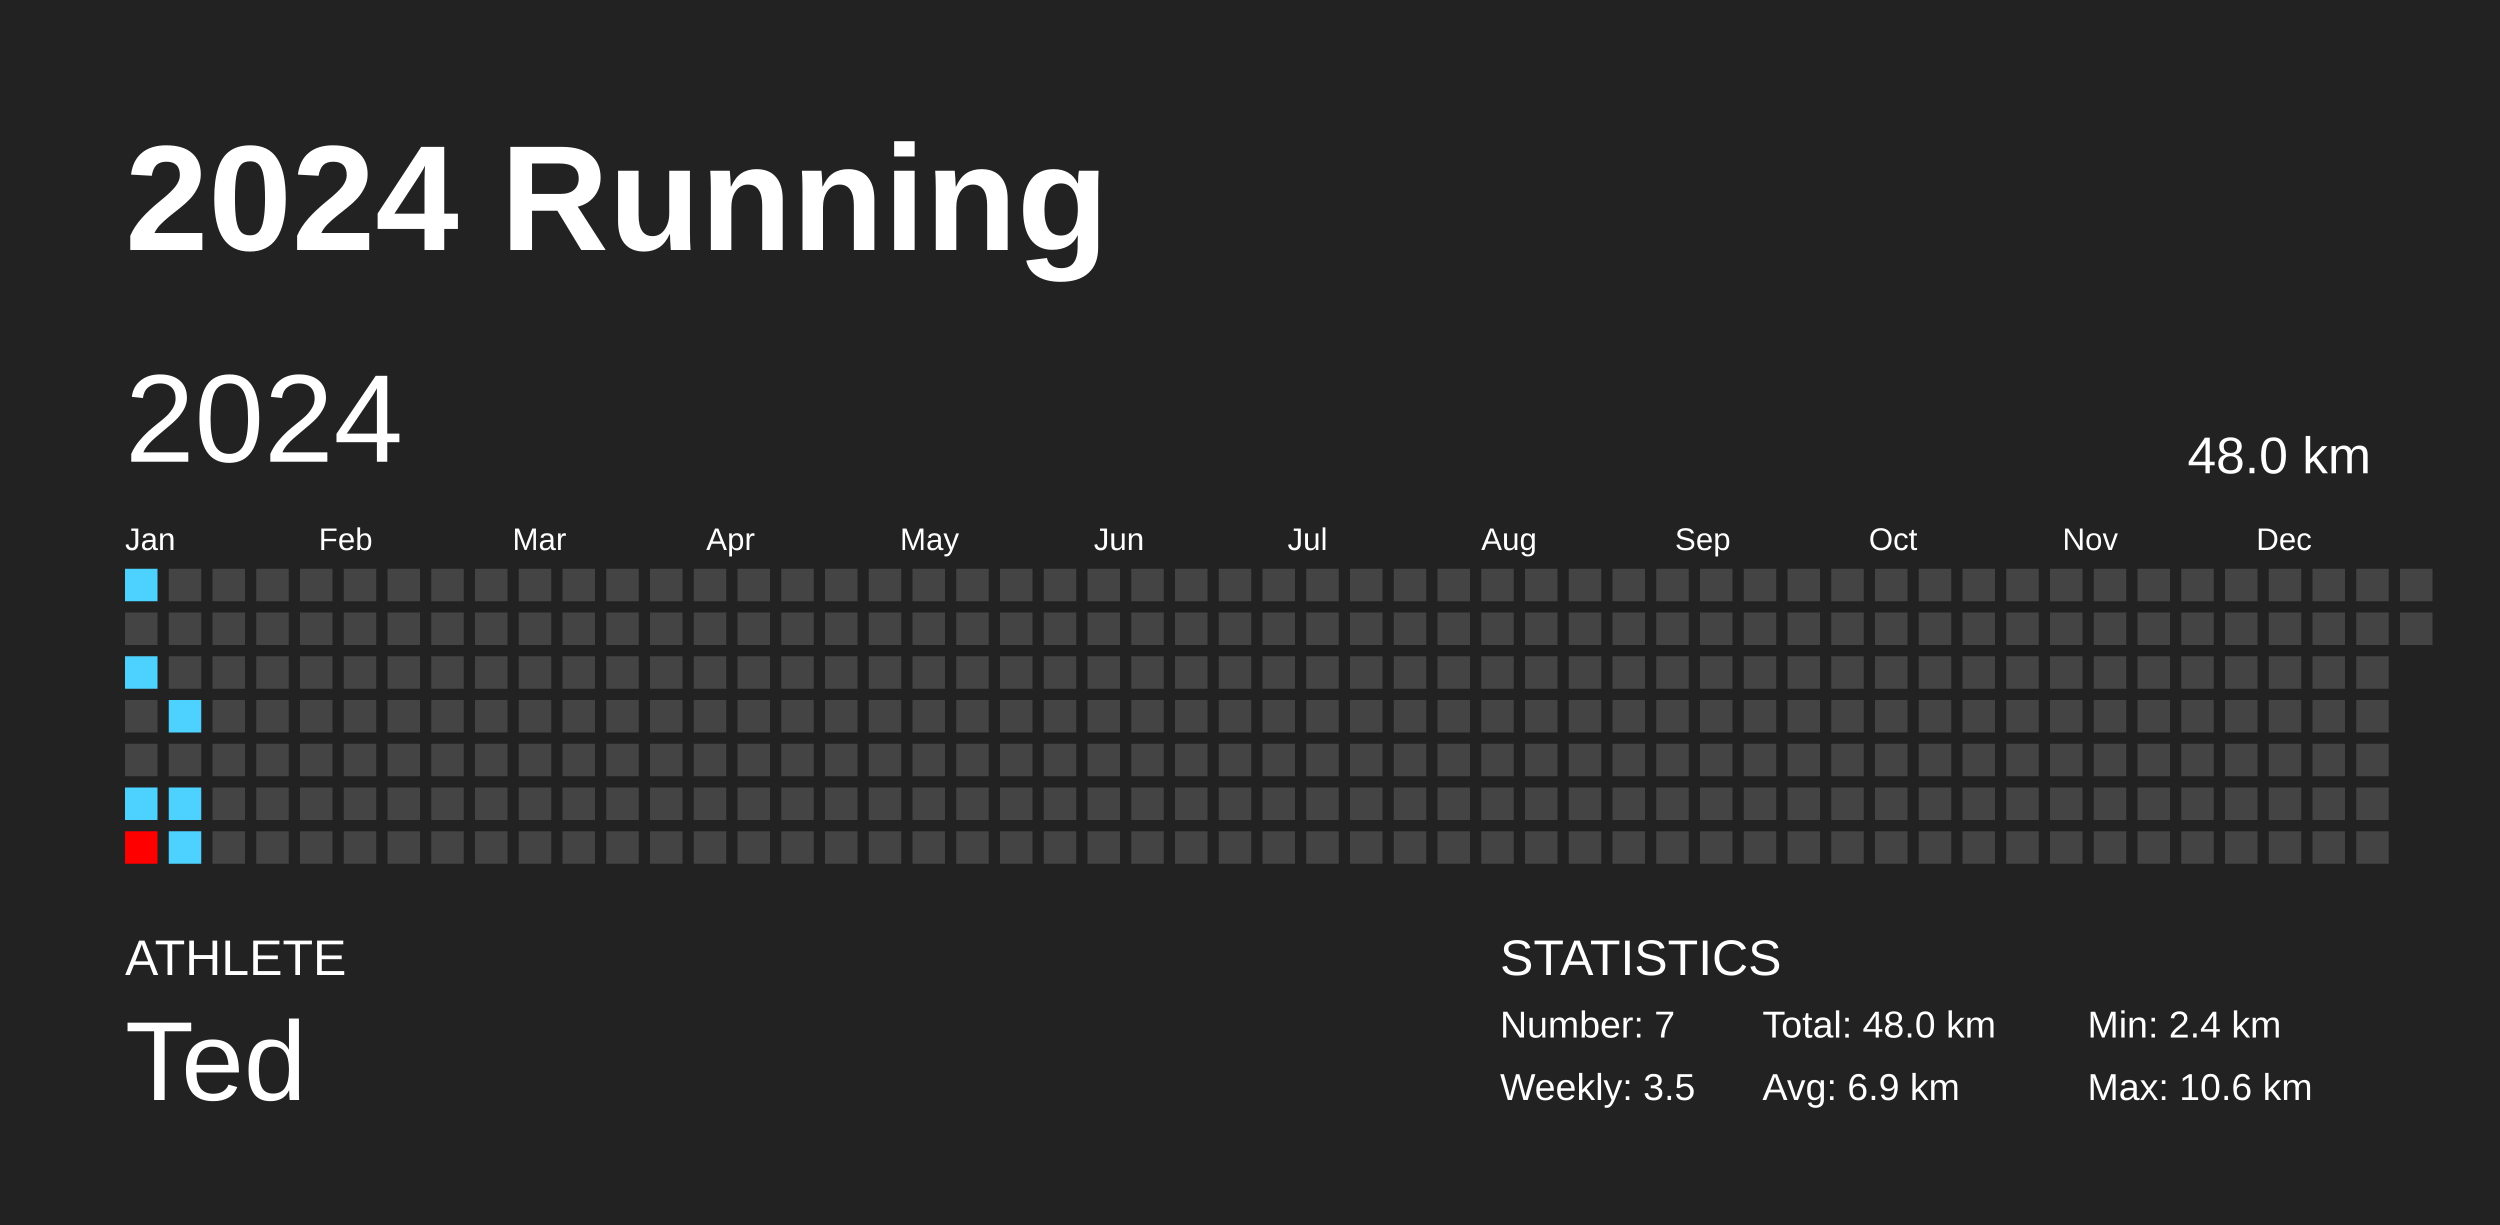
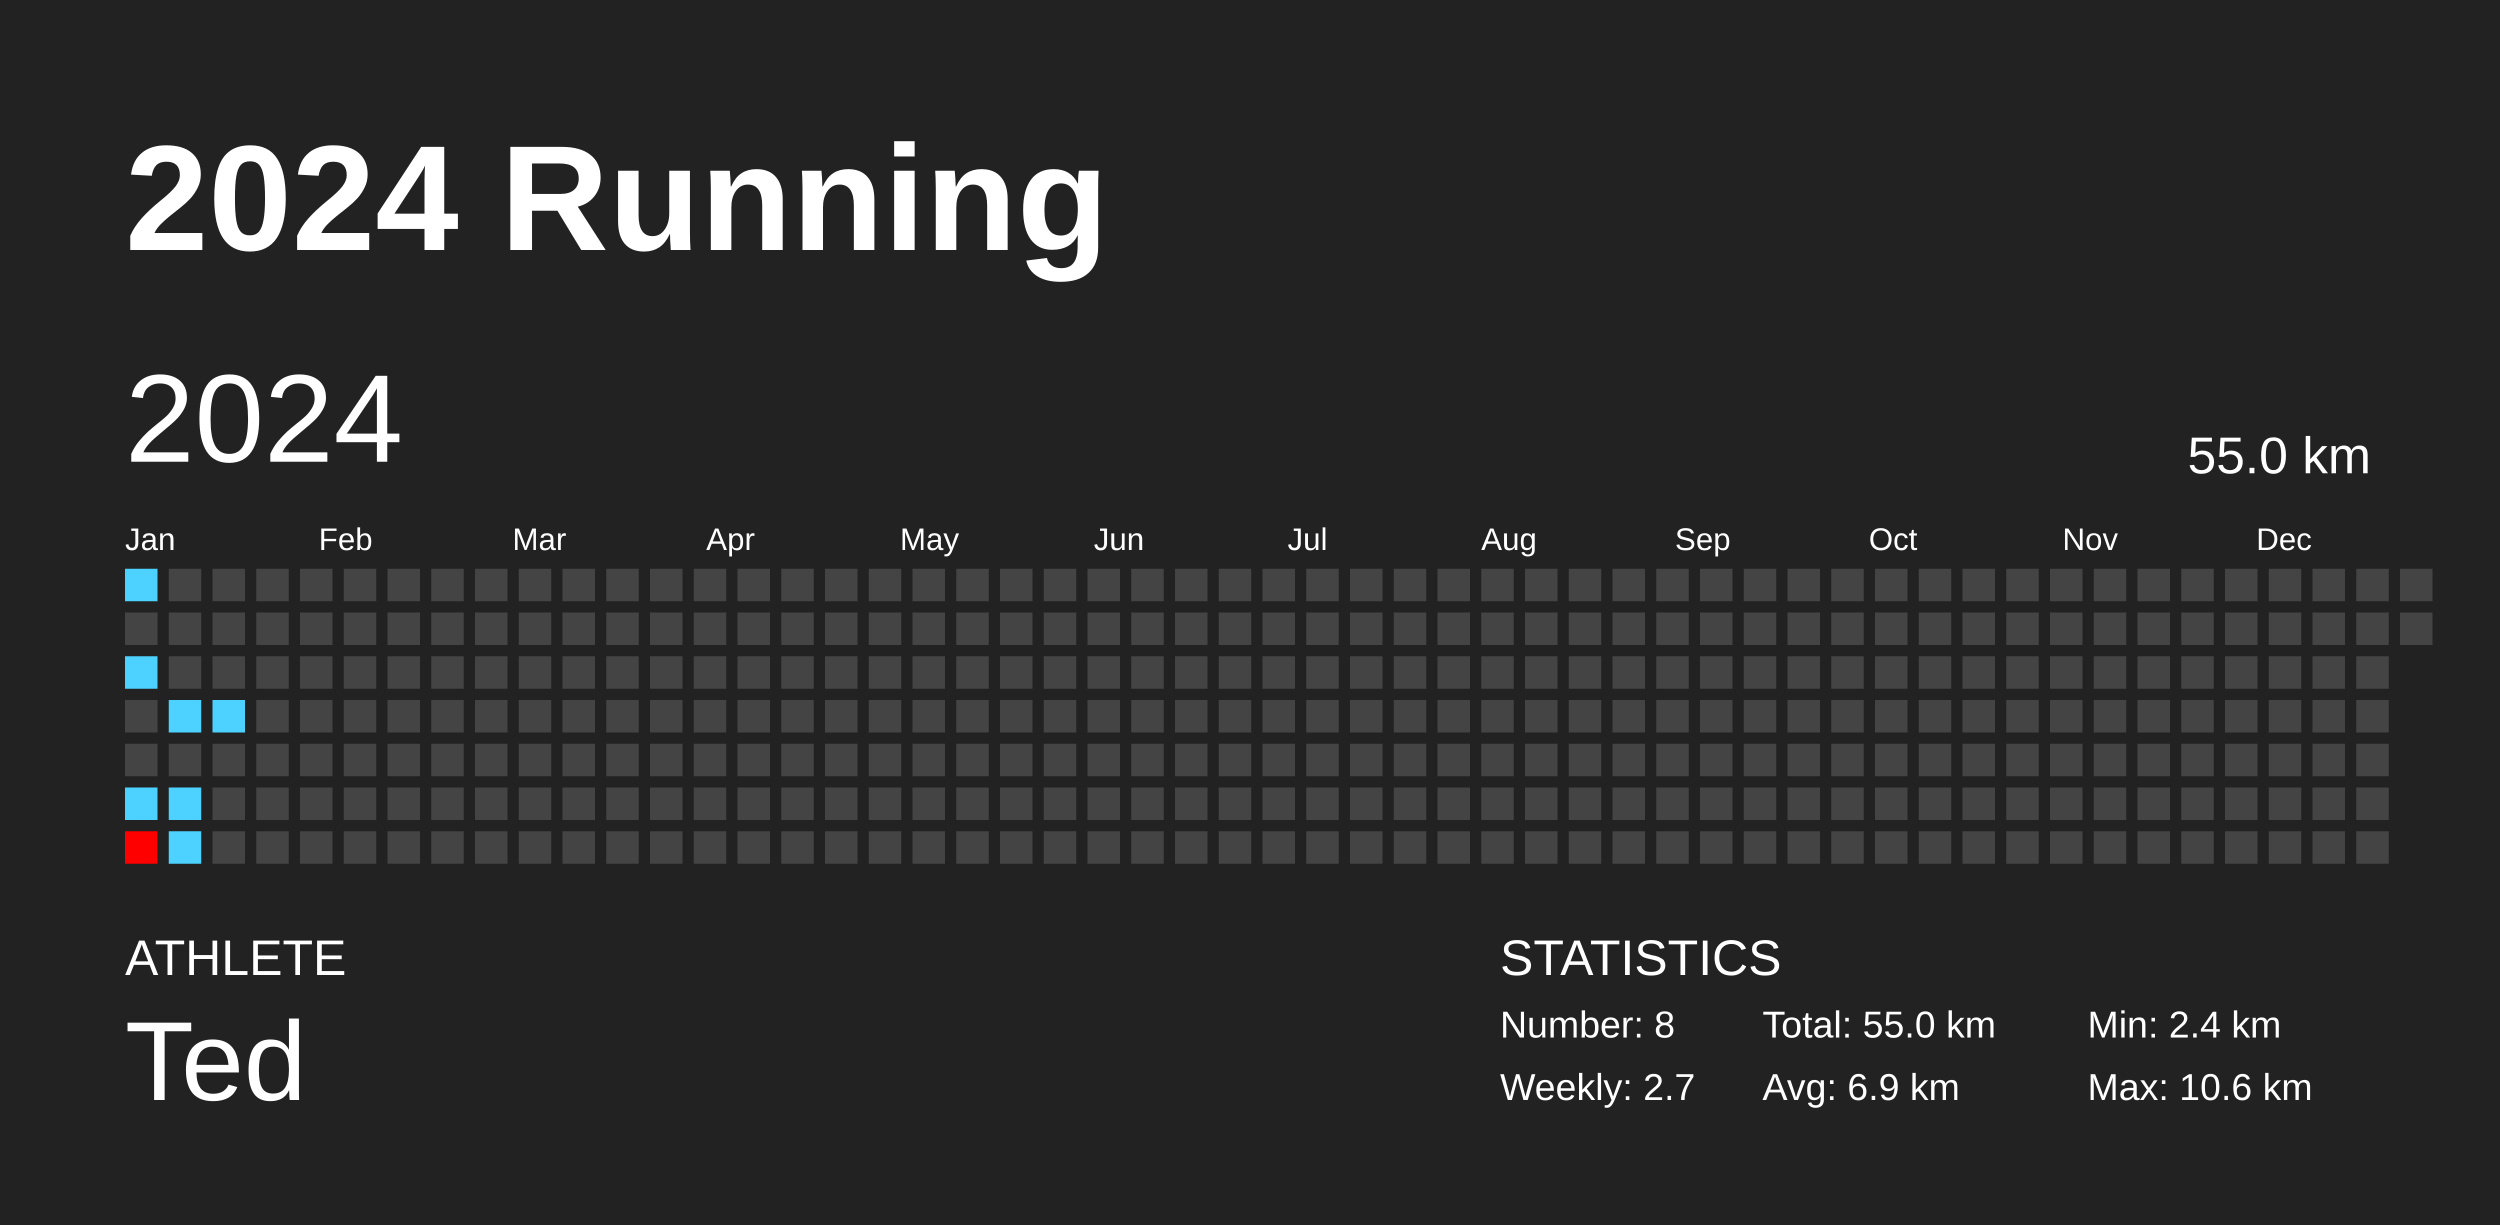
<svg xmlns="http://www.w3.org/2000/svg" baseProfile="full" height="98mm" version="1.1" viewBox="0,0,200,98" width="200mm">
  <defs />
  <rect fill="#222222" height="98" width="200" x="0" y="0" />
  <text fill="#FFFFFF" style="font-size:12px; font-family:Arial; font-weight:bold;" x="10" y="20">2024 Running</text>
  <text fill="#FFFFFF" style="font-size:4px; font-family:Arial" x="10" y="78">ATHLETE</text>
  <text fill="#FFFFFF" style="font-size:9px; font-family:Arial" x="10" y="88">Ted</text>
  <text fill="#FFFFFF" style="font-size:4px; font-family:Arial" x="120" y="78">STATISTICS</text>
-   <text fill="#FFFFFF" style="font-size:3px; font-family:Arial" x="120" y="83">Number: 7</text>
-   <text fill="#FFFFFF" style="font-size:3px; font-family:Arial" x="120" y="88">Weekly: 3.5</text>
-   <text fill="#FFFFFF" style="font-size:3px; font-family:Arial" x="141" y="83">Total: 48.0 km</text>
+   <text fill="#FFFFFF" style="font-size:3px; font-family:Arial" x="120" y="83">Number: 8</text>
+   <text fill="#FFFFFF" style="font-size:3px; font-family:Arial" x="120" y="88">Weekly: 2.7</text>
+   <text fill="#FFFFFF" style="font-size:3px; font-family:Arial" x="141" y="83">Total: 55.0 km</text>
  <text fill="#FFFFFF" style="font-size:3px; font-family:Arial" x="141" y="88">Avg: 6.9 km</text>
  <text fill="#FFFFFF" style="font-size:3px; font-family:Arial" x="167" y="83">Min: 2.4 km</text>
  <text fill="#FFFFFF" style="font-size:3px; font-family:Arial" x="167" y="88">Max: 10.6 km</text>
  <text dominant-baseline="hanging" fill="#FFFFFF" style="font-size:10.0px; font-family:Arial;" x="10" y="30">2024</text>
-   <text dominant-baseline="hanging" fill="#FFFFFF" style="font-size:4.125px; font-family:Arial;" x="175" y="35">48.0 km</text>
+   <text dominant-baseline="hanging" fill="#FFFFFF" style="font-size:4.125px; font-family:Arial;" x="175" y="35">55.0 km</text>
  <text fill="#FFFFFF" style="font-size:2.5px; font-family:Arial" x="10.0" y="44">Jan</text>
  <text fill="#FFFFFF" style="font-size:2.5px; font-family:Arial" x="25.5" y="44">Feb</text>
  <text fill="#FFFFFF" style="font-size:2.5px; font-family:Arial" x="41.0" y="44">Mar</text>
  <text fill="#FFFFFF" style="font-size:2.5px; font-family:Arial" x="56.5" y="44">Apr</text>
  <text fill="#FFFFFF" style="font-size:2.5px; font-family:Arial" x="72.0" y="44">May</text>
  <text fill="#FFFFFF" style="font-size:2.5px; font-family:Arial" x="87.5" y="44">Jun</text>
  <text fill="#FFFFFF" style="font-size:2.5px; font-family:Arial" x="103.0" y="44">Jul</text>
  <text fill="#FFFFFF" style="font-size:2.5px; font-family:Arial" x="118.5" y="44">Aug</text>
  <text fill="#FFFFFF" style="font-size:2.5px; font-family:Arial" x="134.0" y="44">Sep</text>
  <text fill="#FFFFFF" style="font-size:2.5px; font-family:Arial" x="149.5" y="44">Oct</text>
  <text fill="#FFFFFF" style="font-size:2.5px; font-family:Arial" x="165.0" y="44">Nov</text>
  <text fill="#FFFFFF" style="font-size:2.5px; font-family:Arial" x="180.5" y="44">Dec</text>
  <rect fill="#4dd2ff" height="2.6" width="2.6" x="10.0" y="45.5" />
  <rect fill="#444444" height="2.6" width="2.6" x="10.0" y="49.0" />
  <rect fill="#4dd2ff" height="2.6" width="2.6" x="10.0" y="52.5" />
  <rect fill="#444444" height="2.6" width="2.6" x="10.0" y="56.0" />
  <rect fill="#444444" height="2.6" width="2.6" x="10.0" y="59.5" />
  <rect fill="#4dd2ff" height="2.6" width="2.6" x="10.0" y="63.0" />
  <rect fill="#ff0000" height="2.6" width="2.6" x="10.0" y="66.5" />
  <rect fill="#444444" height="2.6" width="2.6" x="13.5" y="45.5" />
  <rect fill="#444444" height="2.6" width="2.6" x="13.5" y="49.0" />
  <rect fill="#444444" height="2.6" width="2.6" x="13.5" y="52.5" />
  <rect fill="#4dd2ff" height="2.6" width="2.6" x="13.5" y="56.0" />
  <rect fill="#444444" height="2.6" width="2.6" x="13.5" y="59.5" />
  <rect fill="#4dd2ff" height="2.6" width="2.6" x="13.5" y="63.0" />
  <rect fill="#4dd2ff" height="2.6" width="2.6" x="13.5" y="66.5" />
  <rect fill="#444444" height="2.6" width="2.6" x="17.0" y="45.5" />
  <rect fill="#444444" height="2.6" width="2.6" x="17.0" y="49.0" />
  <rect fill="#444444" height="2.6" width="2.6" x="17.0" y="52.5" />
-   <rect fill="#444444" height="2.6" width="2.6" x="17.0" y="56.0" />
+   <rect fill="#4dd2ff" height="2.6" width="2.6" x="17.0" y="56.0" />
  <rect fill="#444444" height="2.6" width="2.6" x="17.0" y="59.5" />
  <rect fill="#444444" height="2.6" width="2.6" x="17.0" y="63.0" />
  <rect fill="#444444" height="2.6" width="2.6" x="17.0" y="66.5" />
  <rect fill="#444444" height="2.6" width="2.6" x="20.5" y="45.5" />
  <rect fill="#444444" height="2.6" width="2.6" x="20.5" y="49.0" />
  <rect fill="#444444" height="2.6" width="2.6" x="20.5" y="52.5" />
  <rect fill="#444444" height="2.6" width="2.6" x="20.5" y="56.0" />
  <rect fill="#444444" height="2.6" width="2.6" x="20.5" y="59.5" />
  <rect fill="#444444" height="2.6" width="2.6" x="20.5" y="63.0" />
  <rect fill="#444444" height="2.6" width="2.6" x="20.5" y="66.5" />
  <rect fill="#444444" height="2.6" width="2.6" x="24.0" y="45.5" />
  <rect fill="#444444" height="2.6" width="2.6" x="24.0" y="49.0" />
  <rect fill="#444444" height="2.6" width="2.6" x="24.0" y="52.5" />
  <rect fill="#444444" height="2.6" width="2.6" x="24.0" y="56.0" />
  <rect fill="#444444" height="2.6" width="2.6" x="24.0" y="59.5" />
  <rect fill="#444444" height="2.6" width="2.6" x="24.0" y="63.0" />
  <rect fill="#444444" height="2.6" width="2.6" x="24.0" y="66.5" />
  <rect fill="#444444" height="2.6" width="2.6" x="27.5" y="45.5" />
  <rect fill="#444444" height="2.6" width="2.6" x="27.5" y="49.0" />
  <rect fill="#444444" height="2.6" width="2.6" x="27.5" y="52.5" />
  <rect fill="#444444" height="2.6" width="2.6" x="27.5" y="56.0" />
  <rect fill="#444444" height="2.6" width="2.6" x="27.5" y="59.5" />
  <rect fill="#444444" height="2.6" width="2.6" x="27.5" y="63.0" />
  <rect fill="#444444" height="2.6" width="2.6" x="27.5" y="66.5" />
  <rect fill="#444444" height="2.6" width="2.6" x="31.0" y="45.5" />
  <rect fill="#444444" height="2.6" width="2.6" x="31.0" y="49.0" />
  <rect fill="#444444" height="2.6" width="2.6" x="31.0" y="52.5" />
  <rect fill="#444444" height="2.6" width="2.6" x="31.0" y="56.0" />
  <rect fill="#444444" height="2.6" width="2.6" x="31.0" y="59.5" />
  <rect fill="#444444" height="2.6" width="2.6" x="31.0" y="63.0" />
  <rect fill="#444444" height="2.6" width="2.6" x="31.0" y="66.5" />
  <rect fill="#444444" height="2.6" width="2.6" x="34.5" y="45.5" />
  <rect fill="#444444" height="2.6" width="2.6" x="34.5" y="49.0" />
  <rect fill="#444444" height="2.6" width="2.6" x="34.5" y="52.5" />
  <rect fill="#444444" height="2.6" width="2.6" x="34.5" y="56.0" />
  <rect fill="#444444" height="2.6" width="2.6" x="34.5" y="59.5" />
  <rect fill="#444444" height="2.6" width="2.6" x="34.5" y="63.0" />
  <rect fill="#444444" height="2.6" width="2.6" x="34.5" y="66.5" />
  <rect fill="#444444" height="2.6" width="2.6" x="38.0" y="45.5" />
  <rect fill="#444444" height="2.6" width="2.6" x="38.0" y="49.0" />
  <rect fill="#444444" height="2.6" width="2.6" x="38.0" y="52.5" />
  <rect fill="#444444" height="2.6" width="2.6" x="38.0" y="56.0" />
  <rect fill="#444444" height="2.6" width="2.6" x="38.0" y="59.5" />
  <rect fill="#444444" height="2.6" width="2.6" x="38.0" y="63.0" />
  <rect fill="#444444" height="2.6" width="2.6" x="38.0" y="66.5" />
  <rect fill="#444444" height="2.6" width="2.6" x="41.5" y="45.5" />
  <rect fill="#444444" height="2.6" width="2.6" x="41.5" y="49.0" />
  <rect fill="#444444" height="2.6" width="2.6" x="41.5" y="52.5" />
  <rect fill="#444444" height="2.6" width="2.6" x="41.5" y="56.0" />
  <rect fill="#444444" height="2.6" width="2.6" x="41.5" y="59.5" />
  <rect fill="#444444" height="2.6" width="2.6" x="41.5" y="63.0" />
  <rect fill="#444444" height="2.6" width="2.6" x="41.5" y="66.5" />
  <rect fill="#444444" height="2.6" width="2.6" x="45.0" y="45.5" />
  <rect fill="#444444" height="2.6" width="2.6" x="45.0" y="49.0" />
  <rect fill="#444444" height="2.6" width="2.6" x="45.0" y="52.5" />
  <rect fill="#444444" height="2.6" width="2.6" x="45.0" y="56.0" />
  <rect fill="#444444" height="2.6" width="2.6" x="45.0" y="59.5" />
  <rect fill="#444444" height="2.6" width="2.6" x="45.0" y="63.0" />
  <rect fill="#444444" height="2.6" width="2.6" x="45.0" y="66.5" />
  <rect fill="#444444" height="2.6" width="2.6" x="48.5" y="45.5" />
  <rect fill="#444444" height="2.6" width="2.6" x="48.5" y="49.0" />
  <rect fill="#444444" height="2.6" width="2.6" x="48.5" y="52.5" />
  <rect fill="#444444" height="2.6" width="2.6" x="48.5" y="56.0" />
  <rect fill="#444444" height="2.6" width="2.6" x="48.5" y="59.5" />
  <rect fill="#444444" height="2.6" width="2.6" x="48.5" y="63.0" />
  <rect fill="#444444" height="2.6" width="2.6" x="48.5" y="66.5" />
  <rect fill="#444444" height="2.6" width="2.6" x="52.0" y="45.5" />
  <rect fill="#444444" height="2.6" width="2.6" x="52.0" y="49.0" />
  <rect fill="#444444" height="2.6" width="2.6" x="52.0" y="52.5" />
  <rect fill="#444444" height="2.6" width="2.6" x="52.0" y="56.0" />
  <rect fill="#444444" height="2.6" width="2.6" x="52.0" y="59.5" />
  <rect fill="#444444" height="2.6" width="2.6" x="52.0" y="63.0" />
  <rect fill="#444444" height="2.6" width="2.6" x="52.0" y="66.5" />
  <rect fill="#444444" height="2.6" width="2.6" x="55.5" y="45.5" />
  <rect fill="#444444" height="2.6" width="2.6" x="55.5" y="49.0" />
  <rect fill="#444444" height="2.6" width="2.6" x="55.5" y="52.5" />
  <rect fill="#444444" height="2.6" width="2.6" x="55.5" y="56.0" />
  <rect fill="#444444" height="2.6" width="2.6" x="55.5" y="59.5" />
  <rect fill="#444444" height="2.6" width="2.6" x="55.5" y="63.0" />
  <rect fill="#444444" height="2.6" width="2.6" x="55.5" y="66.5" />
  <rect fill="#444444" height="2.6" width="2.6" x="59.0" y="45.5" />
  <rect fill="#444444" height="2.6" width="2.6" x="59.0" y="49.0" />
  <rect fill="#444444" height="2.6" width="2.6" x="59.0" y="52.5" />
  <rect fill="#444444" height="2.6" width="2.6" x="59.0" y="56.0" />
  <rect fill="#444444" height="2.6" width="2.6" x="59.0" y="59.5" />
  <rect fill="#444444" height="2.6" width="2.6" x="59.0" y="63.0" />
  <rect fill="#444444" height="2.6" width="2.6" x="59.0" y="66.5" />
  <rect fill="#444444" height="2.6" width="2.6" x="62.5" y="45.5" />
  <rect fill="#444444" height="2.6" width="2.6" x="62.5" y="49.0" />
  <rect fill="#444444" height="2.6" width="2.6" x="62.5" y="52.5" />
  <rect fill="#444444" height="2.6" width="2.6" x="62.5" y="56.0" />
  <rect fill="#444444" height="2.6" width="2.6" x="62.5" y="59.5" />
  <rect fill="#444444" height="2.6" width="2.6" x="62.5" y="63.0" />
  <rect fill="#444444" height="2.6" width="2.6" x="62.5" y="66.5" />
  <rect fill="#444444" height="2.6" width="2.6" x="66.0" y="45.5" />
  <rect fill="#444444" height="2.6" width="2.6" x="66.0" y="49.0" />
  <rect fill="#444444" height="2.6" width="2.6" x="66.0" y="52.5" />
  <rect fill="#444444" height="2.6" width="2.6" x="66.0" y="56.0" />
  <rect fill="#444444" height="2.6" width="2.6" x="66.0" y="59.5" />
  <rect fill="#444444" height="2.6" width="2.6" x="66.0" y="63.0" />
  <rect fill="#444444" height="2.6" width="2.6" x="66.0" y="66.5" />
  <rect fill="#444444" height="2.6" width="2.6" x="69.5" y="45.5" />
  <rect fill="#444444" height="2.6" width="2.6" x="69.5" y="49.0" />
  <rect fill="#444444" height="2.6" width="2.6" x="69.5" y="52.5" />
  <rect fill="#444444" height="2.6" width="2.6" x="69.5" y="56.0" />
  <rect fill="#444444" height="2.6" width="2.6" x="69.5" y="59.5" />
  <rect fill="#444444" height="2.6" width="2.6" x="69.5" y="63.0" />
  <rect fill="#444444" height="2.6" width="2.6" x="69.5" y="66.5" />
  <rect fill="#444444" height="2.6" width="2.6" x="73.0" y="45.5" />
  <rect fill="#444444" height="2.6" width="2.6" x="73.0" y="49.0" />
  <rect fill="#444444" height="2.6" width="2.6" x="73.0" y="52.5" />
  <rect fill="#444444" height="2.6" width="2.6" x="73.0" y="56.0" />
  <rect fill="#444444" height="2.6" width="2.6" x="73.0" y="59.5" />
  <rect fill="#444444" height="2.6" width="2.6" x="73.0" y="63.0" />
  <rect fill="#444444" height="2.6" width="2.6" x="73.0" y="66.5" />
  <rect fill="#444444" height="2.6" width="2.6" x="76.5" y="45.5" />
  <rect fill="#444444" height="2.6" width="2.6" x="76.5" y="49.0" />
  <rect fill="#444444" height="2.6" width="2.6" x="76.5" y="52.5" />
  <rect fill="#444444" height="2.6" width="2.6" x="76.5" y="56.0" />
  <rect fill="#444444" height="2.6" width="2.6" x="76.5" y="59.5" />
  <rect fill="#444444" height="2.6" width="2.6" x="76.5" y="63.0" />
  <rect fill="#444444" height="2.6" width="2.6" x="76.5" y="66.5" />
  <rect fill="#444444" height="2.6" width="2.6" x="80.0" y="45.5" />
  <rect fill="#444444" height="2.6" width="2.6" x="80.0" y="49.0" />
  <rect fill="#444444" height="2.6" width="2.6" x="80.0" y="52.5" />
  <rect fill="#444444" height="2.6" width="2.6" x="80.0" y="56.0" />
  <rect fill="#444444" height="2.6" width="2.6" x="80.0" y="59.5" />
  <rect fill="#444444" height="2.6" width="2.6" x="80.0" y="63.0" />
  <rect fill="#444444" height="2.6" width="2.6" x="80.0" y="66.5" />
  <rect fill="#444444" height="2.6" width="2.6" x="83.5" y="45.5" />
  <rect fill="#444444" height="2.6" width="2.6" x="83.5" y="49.0" />
  <rect fill="#444444" height="2.6" width="2.6" x="83.5" y="52.5" />
  <rect fill="#444444" height="2.6" width="2.6" x="83.5" y="56.0" />
  <rect fill="#444444" height="2.6" width="2.6" x="83.5" y="59.5" />
  <rect fill="#444444" height="2.6" width="2.6" x="83.5" y="63.0" />
  <rect fill="#444444" height="2.6" width="2.6" x="83.5" y="66.5" />
  <rect fill="#444444" height="2.6" width="2.6" x="87.0" y="45.5" />
  <rect fill="#444444" height="2.6" width="2.6" x="87.0" y="49.0" />
  <rect fill="#444444" height="2.6" width="2.6" x="87.0" y="52.5" />
  <rect fill="#444444" height="2.6" width="2.6" x="87.0" y="56.0" />
  <rect fill="#444444" height="2.6" width="2.6" x="87.0" y="59.5" />
  <rect fill="#444444" height="2.6" width="2.6" x="87.0" y="63.0" />
  <rect fill="#444444" height="2.6" width="2.6" x="87.0" y="66.5" />
  <rect fill="#444444" height="2.6" width="2.6" x="90.5" y="45.5" />
  <rect fill="#444444" height="2.6" width="2.6" x="90.5" y="49.0" />
  <rect fill="#444444" height="2.6" width="2.6" x="90.5" y="52.5" />
  <rect fill="#444444" height="2.6" width="2.6" x="90.5" y="56.0" />
  <rect fill="#444444" height="2.6" width="2.6" x="90.5" y="59.5" />
  <rect fill="#444444" height="2.6" width="2.6" x="90.5" y="63.0" />
  <rect fill="#444444" height="2.6" width="2.6" x="90.5" y="66.5" />
  <rect fill="#444444" height="2.6" width="2.6" x="94.0" y="45.5" />
  <rect fill="#444444" height="2.6" width="2.6" x="94.0" y="49.0" />
  <rect fill="#444444" height="2.6" width="2.6" x="94.0" y="52.5" />
  <rect fill="#444444" height="2.6" width="2.6" x="94.0" y="56.0" />
  <rect fill="#444444" height="2.6" width="2.6" x="94.0" y="59.5" />
  <rect fill="#444444" height="2.6" width="2.6" x="94.0" y="63.0" />
  <rect fill="#444444" height="2.6" width="2.6" x="94.0" y="66.5" />
  <rect fill="#444444" height="2.6" width="2.6" x="97.5" y="45.5" />
  <rect fill="#444444" height="2.6" width="2.6" x="97.5" y="49.0" />
  <rect fill="#444444" height="2.6" width="2.6" x="97.5" y="52.5" />
  <rect fill="#444444" height="2.6" width="2.6" x="97.5" y="56.0" />
  <rect fill="#444444" height="2.6" width="2.6" x="97.5" y="59.5" />
  <rect fill="#444444" height="2.6" width="2.6" x="97.5" y="63.0" />
  <rect fill="#444444" height="2.6" width="2.6" x="97.5" y="66.5" />
  <rect fill="#444444" height="2.6" width="2.6" x="101.0" y="45.5" />
  <rect fill="#444444" height="2.6" width="2.6" x="101.0" y="49.0" />
  <rect fill="#444444" height="2.6" width="2.6" x="101.0" y="52.5" />
  <rect fill="#444444" height="2.6" width="2.6" x="101.0" y="56.0" />
  <rect fill="#444444" height="2.6" width="2.6" x="101.0" y="59.5" />
  <rect fill="#444444" height="2.6" width="2.6" x="101.0" y="63.0" />
  <rect fill="#444444" height="2.6" width="2.6" x="101.0" y="66.5" />
  <rect fill="#444444" height="2.6" width="2.6" x="104.5" y="45.5" />
  <rect fill="#444444" height="2.6" width="2.6" x="104.5" y="49.0" />
  <rect fill="#444444" height="2.6" width="2.6" x="104.5" y="52.5" />
  <rect fill="#444444" height="2.6" width="2.6" x="104.5" y="56.0" />
  <rect fill="#444444" height="2.6" width="2.6" x="104.5" y="59.5" />
  <rect fill="#444444" height="2.6" width="2.6" x="104.5" y="63.0" />
  <rect fill="#444444" height="2.6" width="2.6" x="104.5" y="66.5" />
  <rect fill="#444444" height="2.6" width="2.6" x="108.0" y="45.5" />
  <rect fill="#444444" height="2.6" width="2.6" x="108.0" y="49.0" />
  <rect fill="#444444" height="2.6" width="2.6" x="108.0" y="52.5" />
  <rect fill="#444444" height="2.6" width="2.6" x="108.0" y="56.0" />
  <rect fill="#444444" height="2.6" width="2.6" x="108.0" y="59.5" />
  <rect fill="#444444" height="2.6" width="2.6" x="108.0" y="63.0" />
  <rect fill="#444444" height="2.6" width="2.6" x="108.0" y="66.5" />
  <rect fill="#444444" height="2.6" width="2.6" x="111.5" y="45.5" />
  <rect fill="#444444" height="2.6" width="2.6" x="111.5" y="49.0" />
  <rect fill="#444444" height="2.6" width="2.6" x="111.5" y="52.5" />
  <rect fill="#444444" height="2.6" width="2.6" x="111.5" y="56.0" />
  <rect fill="#444444" height="2.6" width="2.6" x="111.5" y="59.5" />
  <rect fill="#444444" height="2.6" width="2.6" x="111.5" y="63.0" />
  <rect fill="#444444" height="2.6" width="2.6" x="111.5" y="66.5" />
  <rect fill="#444444" height="2.6" width="2.6" x="115.0" y="45.5" />
  <rect fill="#444444" height="2.6" width="2.6" x="115.0" y="49.0" />
  <rect fill="#444444" height="2.6" width="2.6" x="115.0" y="52.5" />
  <rect fill="#444444" height="2.6" width="2.6" x="115.0" y="56.0" />
  <rect fill="#444444" height="2.6" width="2.6" x="115.0" y="59.5" />
  <rect fill="#444444" height="2.6" width="2.6" x="115.0" y="63.0" />
  <rect fill="#444444" height="2.6" width="2.6" x="115.0" y="66.5" />
  <rect fill="#444444" height="2.6" width="2.6" x="118.5" y="45.5" />
  <rect fill="#444444" height="2.6" width="2.6" x="118.5" y="49.0" />
  <rect fill="#444444" height="2.6" width="2.6" x="118.5" y="52.5" />
  <rect fill="#444444" height="2.6" width="2.6" x="118.5" y="56.0" />
  <rect fill="#444444" height="2.6" width="2.6" x="118.5" y="59.5" />
  <rect fill="#444444" height="2.6" width="2.6" x="118.5" y="63.0" />
  <rect fill="#444444" height="2.6" width="2.6" x="118.5" y="66.5" />
  <rect fill="#444444" height="2.6" width="2.6" x="122.0" y="45.5" />
  <rect fill="#444444" height="2.6" width="2.6" x="122.0" y="49.0" />
  <rect fill="#444444" height="2.6" width="2.6" x="122.0" y="52.5" />
  <rect fill="#444444" height="2.6" width="2.6" x="122.0" y="56.0" />
  <rect fill="#444444" height="2.6" width="2.6" x="122.0" y="59.5" />
  <rect fill="#444444" height="2.6" width="2.6" x="122.0" y="63.0" />
  <rect fill="#444444" height="2.6" width="2.6" x="122.0" y="66.5" />
  <rect fill="#444444" height="2.6" width="2.6" x="125.5" y="45.5" />
  <rect fill="#444444" height="2.6" width="2.6" x="125.5" y="49.0" />
  <rect fill="#444444" height="2.6" width="2.6" x="125.5" y="52.5" />
  <rect fill="#444444" height="2.6" width="2.6" x="125.5" y="56.0" />
  <rect fill="#444444" height="2.6" width="2.6" x="125.5" y="59.5" />
  <rect fill="#444444" height="2.6" width="2.6" x="125.5" y="63.0" />
  <rect fill="#444444" height="2.6" width="2.6" x="125.5" y="66.5" />
  <rect fill="#444444" height="2.6" width="2.6" x="129.0" y="45.5" />
  <rect fill="#444444" height="2.6" width="2.6" x="129.0" y="49.0" />
  <rect fill="#444444" height="2.6" width="2.6" x="129.0" y="52.5" />
  <rect fill="#444444" height="2.6" width="2.6" x="129.0" y="56.0" />
  <rect fill="#444444" height="2.6" width="2.6" x="129.0" y="59.5" />
  <rect fill="#444444" height="2.6" width="2.6" x="129.0" y="63.0" />
  <rect fill="#444444" height="2.6" width="2.6" x="129.0" y="66.5" />
  <rect fill="#444444" height="2.6" width="2.6" x="132.5" y="45.5" />
  <rect fill="#444444" height="2.6" width="2.6" x="132.5" y="49.0" />
  <rect fill="#444444" height="2.6" width="2.6" x="132.5" y="52.5" />
  <rect fill="#444444" height="2.6" width="2.6" x="132.5" y="56.0" />
  <rect fill="#444444" height="2.6" width="2.6" x="132.5" y="59.5" />
  <rect fill="#444444" height="2.6" width="2.6" x="132.5" y="63.0" />
  <rect fill="#444444" height="2.6" width="2.6" x="132.5" y="66.5" />
  <rect fill="#444444" height="2.6" width="2.6" x="136.0" y="45.5" />
  <rect fill="#444444" height="2.6" width="2.6" x="136.0" y="49.0" />
  <rect fill="#444444" height="2.6" width="2.6" x="136.0" y="52.5" />
  <rect fill="#444444" height="2.6" width="2.6" x="136.0" y="56.0" />
  <rect fill="#444444" height="2.6" width="2.6" x="136.0" y="59.5" />
  <rect fill="#444444" height="2.6" width="2.6" x="136.0" y="63.0" />
  <rect fill="#444444" height="2.6" width="2.6" x="136.0" y="66.5" />
  <rect fill="#444444" height="2.6" width="2.6" x="139.5" y="45.5" />
  <rect fill="#444444" height="2.6" width="2.6" x="139.5" y="49.0" />
  <rect fill="#444444" height="2.6" width="2.6" x="139.5" y="52.5" />
  <rect fill="#444444" height="2.6" width="2.6" x="139.5" y="56.0" />
  <rect fill="#444444" height="2.6" width="2.6" x="139.5" y="59.5" />
  <rect fill="#444444" height="2.6" width="2.6" x="139.5" y="63.0" />
  <rect fill="#444444" height="2.6" width="2.6" x="139.5" y="66.5" />
  <rect fill="#444444" height="2.6" width="2.6" x="143.0" y="45.5" />
  <rect fill="#444444" height="2.6" width="2.6" x="143.0" y="49.0" />
  <rect fill="#444444" height="2.6" width="2.6" x="143.0" y="52.5" />
  <rect fill="#444444" height="2.6" width="2.6" x="143.0" y="56.0" />
  <rect fill="#444444" height="2.6" width="2.6" x="143.0" y="59.5" />
  <rect fill="#444444" height="2.6" width="2.6" x="143.0" y="63.0" />
  <rect fill="#444444" height="2.6" width="2.6" x="143.0" y="66.5" />
  <rect fill="#444444" height="2.6" width="2.6" x="146.5" y="45.5" />
  <rect fill="#444444" height="2.6" width="2.6" x="146.5" y="49.0" />
  <rect fill="#444444" height="2.6" width="2.6" x="146.5" y="52.5" />
  <rect fill="#444444" height="2.6" width="2.6" x="146.5" y="56.0" />
  <rect fill="#444444" height="2.6" width="2.6" x="146.5" y="59.5" />
  <rect fill="#444444" height="2.6" width="2.6" x="146.5" y="63.0" />
  <rect fill="#444444" height="2.6" width="2.6" x="146.5" y="66.5" />
  <rect fill="#444444" height="2.6" width="2.6" x="150.0" y="45.5" />
  <rect fill="#444444" height="2.6" width="2.6" x="150.0" y="49.0" />
  <rect fill="#444444" height="2.6" width="2.6" x="150.0" y="52.5" />
  <rect fill="#444444" height="2.6" width="2.6" x="150.0" y="56.0" />
  <rect fill="#444444" height="2.6" width="2.6" x="150.0" y="59.5" />
  <rect fill="#444444" height="2.6" width="2.6" x="150.0" y="63.0" />
  <rect fill="#444444" height="2.6" width="2.6" x="150.0" y="66.5" />
  <rect fill="#444444" height="2.6" width="2.6" x="153.5" y="45.5" />
  <rect fill="#444444" height="2.6" width="2.6" x="153.5" y="49.0" />
  <rect fill="#444444" height="2.6" width="2.6" x="153.5" y="52.5" />
  <rect fill="#444444" height="2.6" width="2.6" x="153.5" y="56.0" />
  <rect fill="#444444" height="2.6" width="2.6" x="153.5" y="59.5" />
  <rect fill="#444444" height="2.6" width="2.6" x="153.5" y="63.0" />
  <rect fill="#444444" height="2.6" width="2.6" x="153.5" y="66.5" />
  <rect fill="#444444" height="2.6" width="2.6" x="157.0" y="45.5" />
  <rect fill="#444444" height="2.6" width="2.6" x="157.0" y="49.0" />
  <rect fill="#444444" height="2.6" width="2.6" x="157.0" y="52.5" />
  <rect fill="#444444" height="2.6" width="2.6" x="157.0" y="56.0" />
  <rect fill="#444444" height="2.6" width="2.6" x="157.0" y="59.5" />
  <rect fill="#444444" height="2.6" width="2.6" x="157.0" y="63.0" />
  <rect fill="#444444" height="2.6" width="2.6" x="157.0" y="66.5" />
  <rect fill="#444444" height="2.6" width="2.6" x="160.5" y="45.5" />
  <rect fill="#444444" height="2.6" width="2.6" x="160.5" y="49.0" />
  <rect fill="#444444" height="2.6" width="2.6" x="160.5" y="52.5" />
  <rect fill="#444444" height="2.6" width="2.6" x="160.5" y="56.0" />
  <rect fill="#444444" height="2.6" width="2.6" x="160.5" y="59.5" />
  <rect fill="#444444" height="2.6" width="2.6" x="160.5" y="63.0" />
  <rect fill="#444444" height="2.6" width="2.6" x="160.5" y="66.5" />
  <rect fill="#444444" height="2.6" width="2.6" x="164.0" y="45.5" />
  <rect fill="#444444" height="2.6" width="2.6" x="164.0" y="49.0" />
  <rect fill="#444444" height="2.6" width="2.6" x="164.0" y="52.5" />
  <rect fill="#444444" height="2.6" width="2.6" x="164.0" y="56.0" />
  <rect fill="#444444" height="2.6" width="2.6" x="164.0" y="59.5" />
  <rect fill="#444444" height="2.6" width="2.6" x="164.0" y="63.0" />
  <rect fill="#444444" height="2.6" width="2.6" x="164.0" y="66.5" />
  <rect fill="#444444" height="2.6" width="2.6" x="167.5" y="45.5" />
  <rect fill="#444444" height="2.6" width="2.6" x="167.5" y="49.0" />
  <rect fill="#444444" height="2.6" width="2.6" x="167.5" y="52.5" />
  <rect fill="#444444" height="2.6" width="2.6" x="167.5" y="56.0" />
  <rect fill="#444444" height="2.6" width="2.6" x="167.5" y="59.5" />
  <rect fill="#444444" height="2.6" width="2.6" x="167.5" y="63.0" />
  <rect fill="#444444" height="2.6" width="2.6" x="167.5" y="66.5" />
  <rect fill="#444444" height="2.6" width="2.6" x="171.0" y="45.5" />
  <rect fill="#444444" height="2.6" width="2.6" x="171.0" y="49.0" />
  <rect fill="#444444" height="2.6" width="2.6" x="171.0" y="52.5" />
  <rect fill="#444444" height="2.6" width="2.6" x="171.0" y="56.0" />
  <rect fill="#444444" height="2.6" width="2.6" x="171.0" y="59.5" />
  <rect fill="#444444" height="2.6" width="2.6" x="171.0" y="63.0" />
  <rect fill="#444444" height="2.6" width="2.6" x="171.0" y="66.5" />
  <rect fill="#444444" height="2.6" width="2.6" x="174.5" y="45.5" />
  <rect fill="#444444" height="2.6" width="2.6" x="174.5" y="49.0" />
  <rect fill="#444444" height="2.6" width="2.6" x="174.5" y="52.5" />
  <rect fill="#444444" height="2.6" width="2.6" x="174.5" y="56.0" />
  <rect fill="#444444" height="2.6" width="2.6" x="174.5" y="59.5" />
  <rect fill="#444444" height="2.6" width="2.6" x="174.5" y="63.0" />
  <rect fill="#444444" height="2.6" width="2.6" x="174.5" y="66.5" />
  <rect fill="#444444" height="2.6" width="2.6" x="178.0" y="45.5" />
  <rect fill="#444444" height="2.6" width="2.6" x="178.0" y="49.0" />
  <rect fill="#444444" height="2.6" width="2.6" x="178.0" y="52.5" />
  <rect fill="#444444" height="2.6" width="2.6" x="178.0" y="56.0" />
  <rect fill="#444444" height="2.6" width="2.6" x="178.0" y="59.5" />
  <rect fill="#444444" height="2.6" width="2.6" x="178.0" y="63.0" />
  <rect fill="#444444" height="2.6" width="2.6" x="178.0" y="66.5" />
  <rect fill="#444444" height="2.6" width="2.6" x="181.5" y="45.5" />
  <rect fill="#444444" height="2.6" width="2.6" x="181.5" y="49.0" />
  <rect fill="#444444" height="2.6" width="2.6" x="181.5" y="52.5" />
  <rect fill="#444444" height="2.6" width="2.6" x="181.5" y="56.0" />
  <rect fill="#444444" height="2.6" width="2.6" x="181.5" y="59.5" />
  <rect fill="#444444" height="2.6" width="2.6" x="181.5" y="63.0" />
  <rect fill="#444444" height="2.6" width="2.6" x="181.5" y="66.5" />
  <rect fill="#444444" height="2.6" width="2.6" x="185.0" y="45.5" />
  <rect fill="#444444" height="2.6" width="2.6" x="185.0" y="49.0" />
  <rect fill="#444444" height="2.6" width="2.6" x="185.0" y="52.5" />
  <rect fill="#444444" height="2.6" width="2.6" x="185.0" y="56.0" />
  <rect fill="#444444" height="2.6" width="2.6" x="185.0" y="59.5" />
  <rect fill="#444444" height="2.6" width="2.6" x="185.0" y="63.0" />
  <rect fill="#444444" height="2.6" width="2.6" x="185.0" y="66.5" />
  <rect fill="#444444" height="2.6" width="2.6" x="188.5" y="45.5" />
  <rect fill="#444444" height="2.6" width="2.6" x="188.5" y="49.0" />
  <rect fill="#444444" height="2.6" width="2.6" x="188.5" y="52.5" />
  <rect fill="#444444" height="2.6" width="2.6" x="188.5" y="56.0" />
  <rect fill="#444444" height="2.6" width="2.6" x="188.5" y="59.5" />
  <rect fill="#444444" height="2.6" width="2.6" x="188.5" y="63.0" />
  <rect fill="#444444" height="2.6" width="2.6" x="188.5" y="66.5" />
  <rect fill="#444444" height="2.6" width="2.6" x="192.0" y="45.5" />
  <rect fill="#444444" height="2.6" width="2.6" x="192.0" y="49.0" />
</svg>
